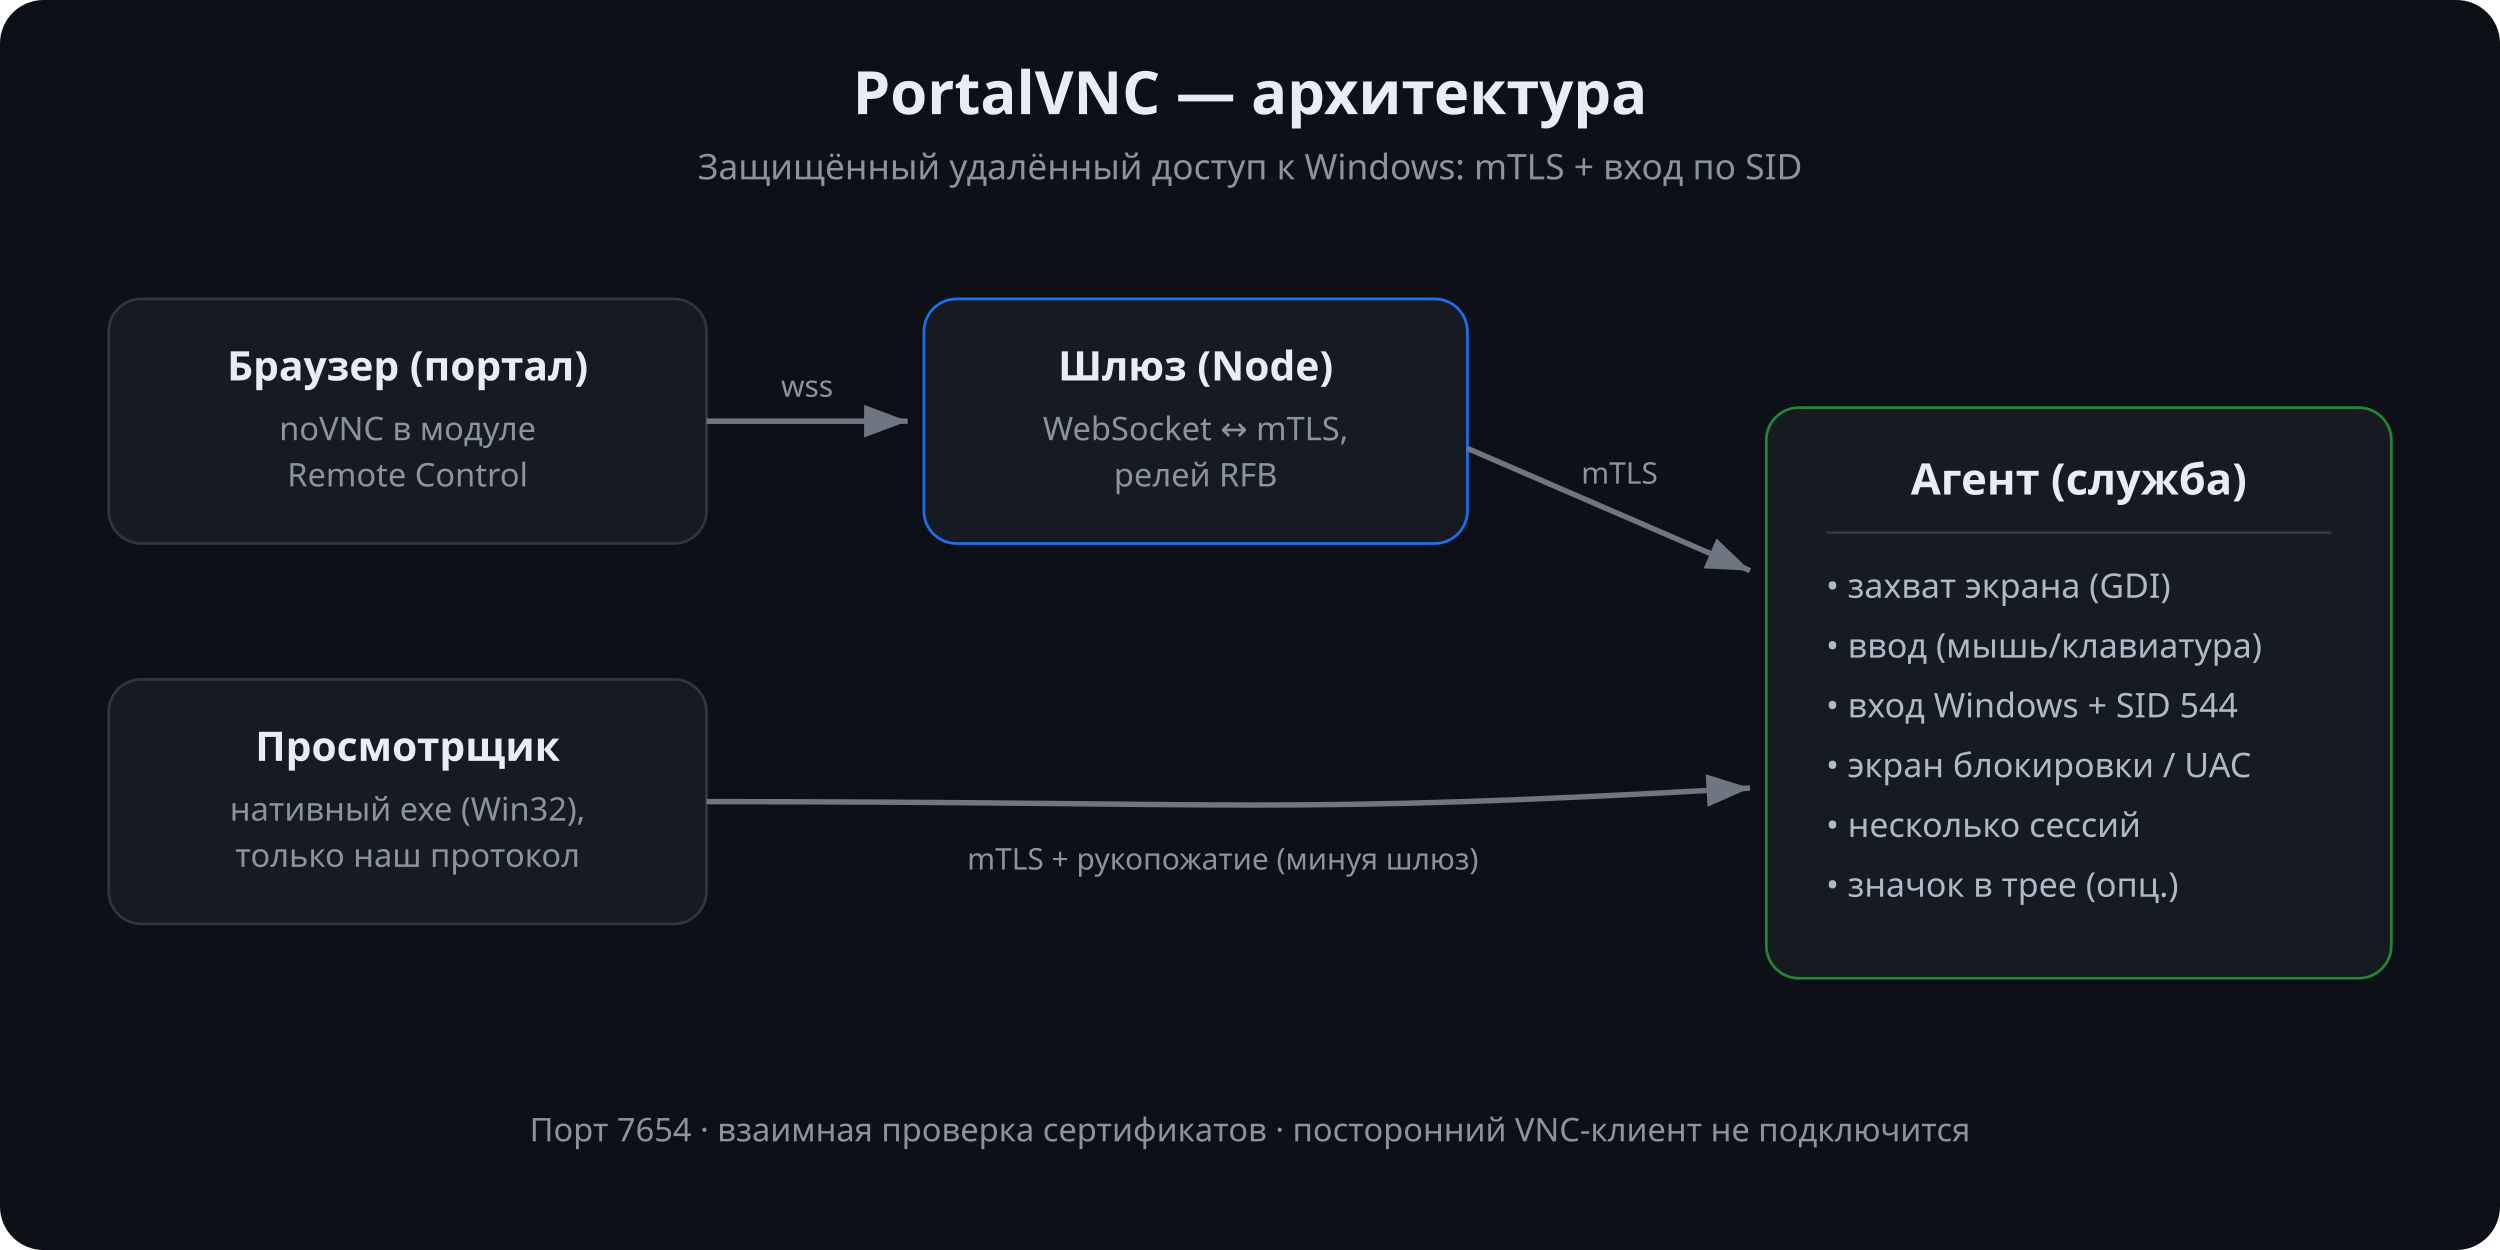
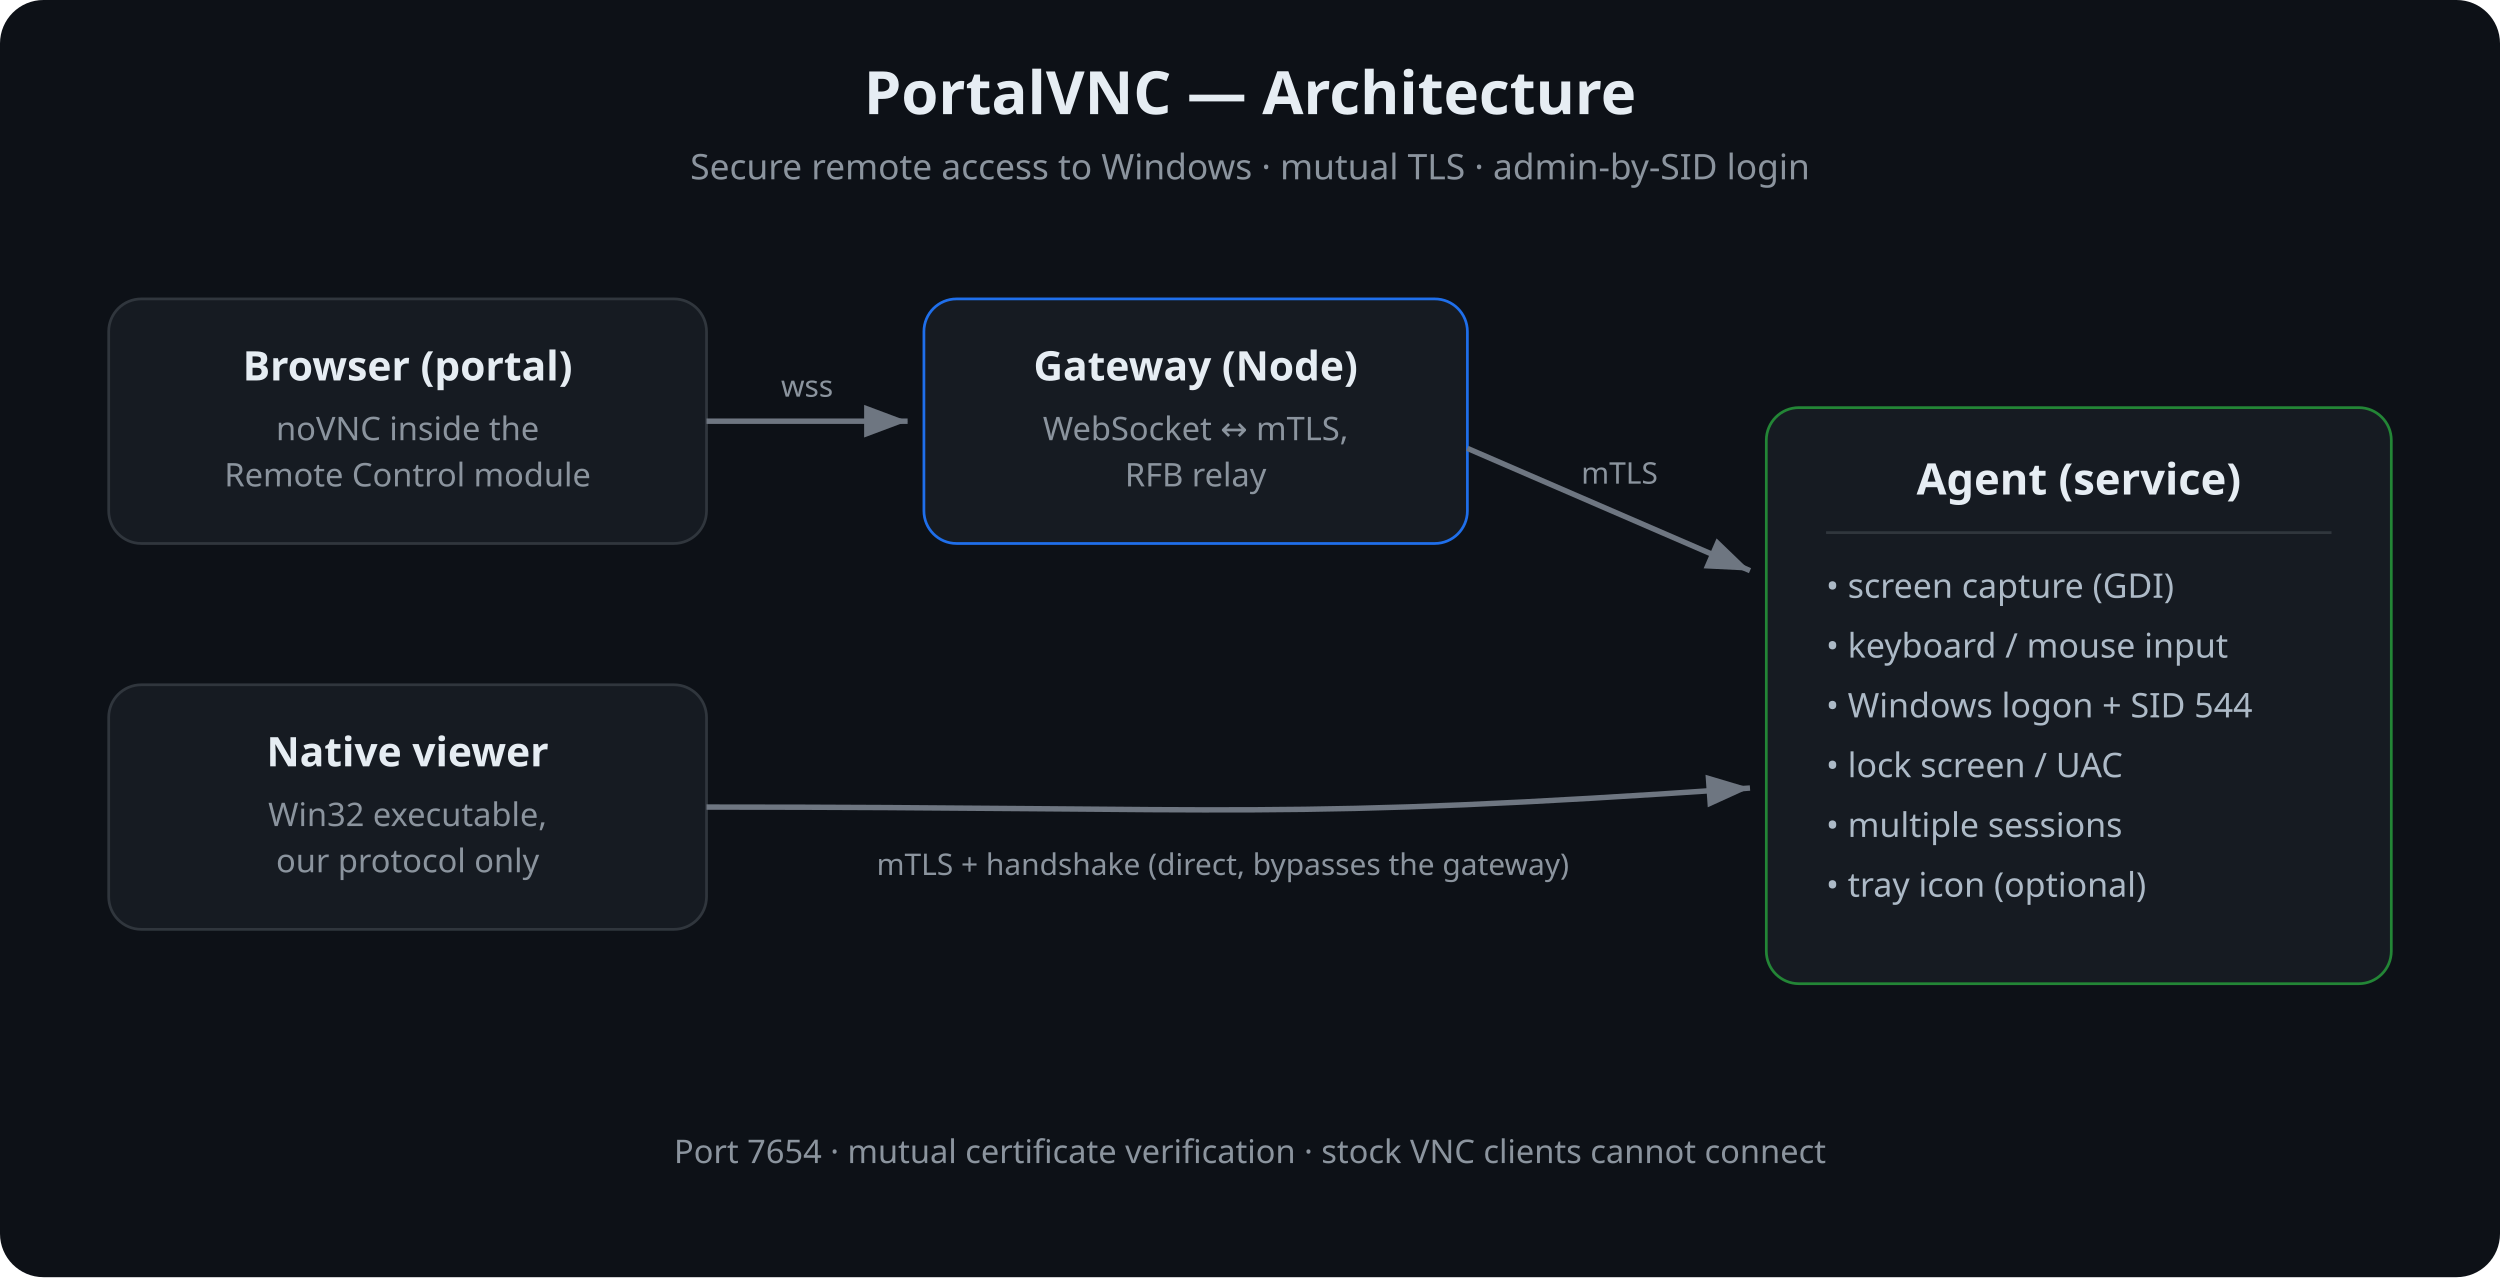
- <svg xmlns="http://www.w3.org/2000/svg" viewBox="0 0 920 460" font-family="Segoe UI, system-ui, sans-serif">
-   <rect width="920" height="460" rx="16" fill="#0d1117" />
-   <text x="460" y="42" text-anchor="middle" fill="#e6edf3" font-size="22" font-weight="700">PortalVNC — архитектура</text>
-   <text x="460" y="66" text-anchor="middle" fill="#8b949e" font-size="13">Защищённый удалённый доступ к Windows: mTLS + вход по SID</text>
+ <svg xmlns="http://www.w3.org/2000/svg" viewBox="0 0 920 470" font-family="Segoe UI, system-ui, sans-serif">
+   <rect width="920" height="470" rx="16" fill="#0d1117" />
+   <text x="460" y="42" text-anchor="middle" fill="#e6edf3" font-size="22" font-weight="700">PortalVNC — Architecture</text>
+   <text x="460" y="66" text-anchor="middle" fill="#8b949e" font-size="13">Secure remote access to Windows · mutual TLS · admin-by-SID login</text>
  <g>
    <rect x="40" y="110" width="220" height="90" rx="12" fill="#161b22" stroke="#30363d" />
-     <text x="150" y="140" text-anchor="middle" fill="#e6edf3" font-size="15" font-weight="600">Браузер (портал)</text>
-     <text x="150" y="162" text-anchor="middle" fill="#8b949e" font-size="12">noVNC в модуле</text>
-     <text x="150" y="179" text-anchor="middle" fill="#8b949e" font-size="12">Remote Control</text>
+     <text x="150" y="140" text-anchor="middle" fill="#e6edf3" font-size="15" font-weight="600">Browser (portal)</text>
+     <text x="150" y="162" text-anchor="middle" fill="#8b949e" font-size="12">noVNC inside the</text>
+     <text x="150" y="179" text-anchor="middle" fill="#8b949e" font-size="12">Remote Control module</text>
  </g>
  <g>
-     <rect x="40" y="250" width="220" height="90" rx="12" fill="#161b22" stroke="#30363d" />
-     <text x="150" y="280" text-anchor="middle" fill="#e6edf3" font-size="15" font-weight="600">Просмотрщик</text>
-     <text x="150" y="302" text-anchor="middle" fill="#8b949e" font-size="12">нативный exe (Win32),</text>
-     <text x="150" y="319" text-anchor="middle" fill="#8b949e" font-size="12">только наш протокол</text>
+     <rect x="40" y="252" width="220" height="90" rx="12" fill="#161b22" stroke="#30363d" />
+     <text x="150" y="282" text-anchor="middle" fill="#e6edf3" font-size="15" font-weight="600">Native viewer</text>
+     <text x="150" y="304" text-anchor="middle" fill="#8b949e" font-size="12">Win32 executable,</text>
+     <text x="150" y="321" text-anchor="middle" fill="#8b949e" font-size="12">our protocol only</text>
  </g>
  <g>
    <rect x="340" y="110" width="200" height="90" rx="12" fill="#161b22" stroke="#1f6feb" />
-     <text x="440" y="140" text-anchor="middle" fill="#e6edf3" font-size="15" font-weight="600">Шлюз (Node)</text>
+     <text x="440" y="140" text-anchor="middle" fill="#e6edf3" font-size="15" font-weight="600">Gateway (Node)</text>
    <text x="440" y="162" text-anchor="middle" fill="#8b949e" font-size="12">WebSocket ↔ mTLS,</text>
-     <text x="440" y="179" text-anchor="middle" fill="#8b949e" font-size="12">релей RFB</text>
+     <text x="440" y="179" text-anchor="middle" fill="#8b949e" font-size="12">RFB relay</text>
  </g>
  <g>
-     <rect x="650" y="150" width="230" height="210" rx="12" fill="#161b22" stroke="#238636" />
-     <text x="765" y="182" text-anchor="middle" fill="#e6edf3" font-size="16" font-weight="700">Агент (служба)</text>
-     <text x="765" y="183" text-anchor="middle" fill="#e6edf3" font-size="16"> </text>
+     <rect x="650" y="150" width="230" height="212" rx="12" fill="#161b22" stroke="#238636" />
+     <text x="765" y="182" text-anchor="middle" fill="#e6edf3" font-size="16" font-weight="700">Agent (service)</text>
    <line x1="672" y1="196" x2="858" y2="196" stroke="#30363d" />
-     <text x="672" y="220" fill="#adbac7" font-size="12.5">• захват экрана (GDI)</text>
-     <text x="672" y="242" fill="#adbac7" font-size="12.5">• ввод (мышь/клавиатура)</text>
-     <text x="672" y="264" fill="#adbac7" font-size="12.5">• вход Windows + SID 544</text>
-     <text x="672" y="286" fill="#adbac7" font-size="12.5">• экран блокировки / UAC</text>
-     <text x="672" y="308" fill="#adbac7" font-size="12.5">• несколько сессий</text>
-     <text x="672" y="330" fill="#adbac7" font-size="12.5">• значок в трее (опц.)</text>
+     <text x="672" y="220" fill="#adbac7" font-size="12.5">• screen capture (GDI)</text>
+     <text x="672" y="242" fill="#adbac7" font-size="12.5">• keyboard / mouse input</text>
+     <text x="672" y="264" fill="#adbac7" font-size="12.5">• Windows logon + SID 544</text>
+     <text x="672" y="286" fill="#adbac7" font-size="12.5">• lock screen / UAC</text>
+     <text x="672" y="308" fill="#adbac7" font-size="12.5">• multiple sessions</text>
+     <text x="672" y="330" fill="#adbac7" font-size="12.5">• tray icon (optional)</text>
  </g>
  <defs>
    <marker id="a" markerWidth="10" markerHeight="10" refX="8" refY="3" orient="auto">
-       <path d="M0,0 L8,3 L0,6 Z" fill="#6e7681" />
-     </marker>
-     <marker id="b" markerWidth="10" markerHeight="10" refX="8" refY="3" orient="auto">
      <path d="M0,0 L8,3 L0,6 Z" fill="#6e7681" />
    </marker>
  </defs>
  <line x1="260" y1="155" x2="334" y2="155" stroke="#6e7681" stroke-width="2" marker-end="url(#a)" />
  <text x="297" y="146" text-anchor="middle" fill="#8b949e" font-size="11">wss</text>
  <line x1="540" y1="165" x2="644" y2="210" stroke="#6e7681" stroke-width="2" marker-end="url(#a)" />
  <text x="596" y="178" text-anchor="middle" fill="#8b949e" font-size="11">mTLS</text>
-   <path d="M260 295 C 460 295, 470 300, 644 290" fill="none" stroke="#6e7681" stroke-width="2" marker-end="url(#b)" />
-   <text x="450" y="320" text-anchor="middle" fill="#8b949e" font-size="11">mTLS + рукопожатие (минуя шлюз)</text>
-   <text x="460" y="420" text-anchor="middle" fill="#8b949e" font-size="12">Порт 7654 · взаимная проверка сертификатов · посторонний VNC-клиент не подключится</text>
+   <path d="M260 297 C 460 297, 470 302, 644 290" fill="none" stroke="#6e7681" stroke-width="2" marker-end="url(#a)" />
+   <text x="450" y="322" text-anchor="middle" fill="#8b949e" font-size="11">mTLS + handshake (direct, bypasses the gateway)</text>
+   <text x="460" y="428" text-anchor="middle" fill="#8b949e" font-size="12">Port 7654 · mutual certificate verification · stock VNC clients cannot connect</text>
</svg>
